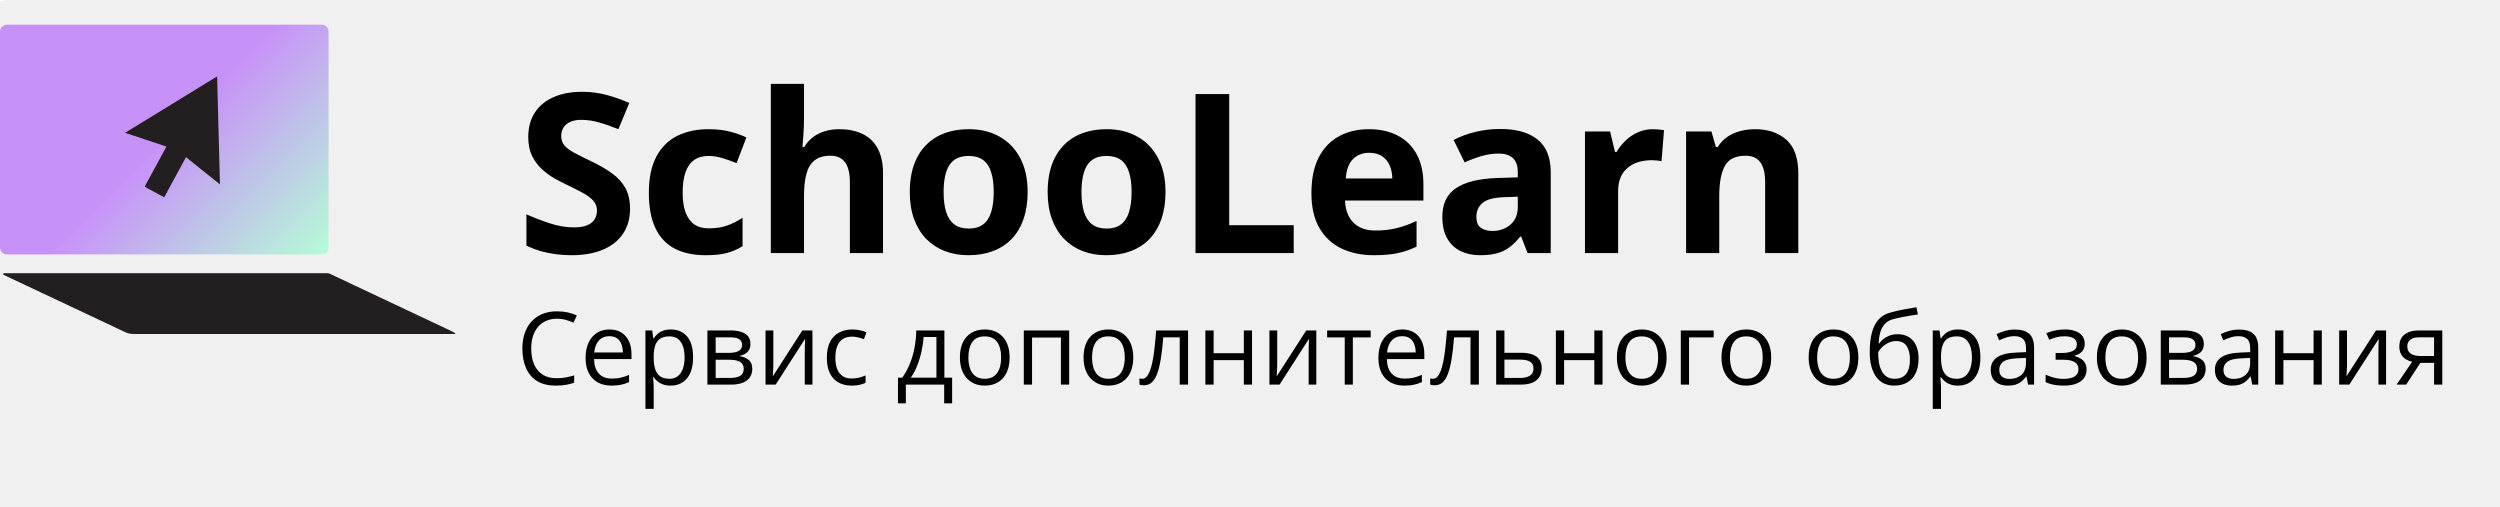
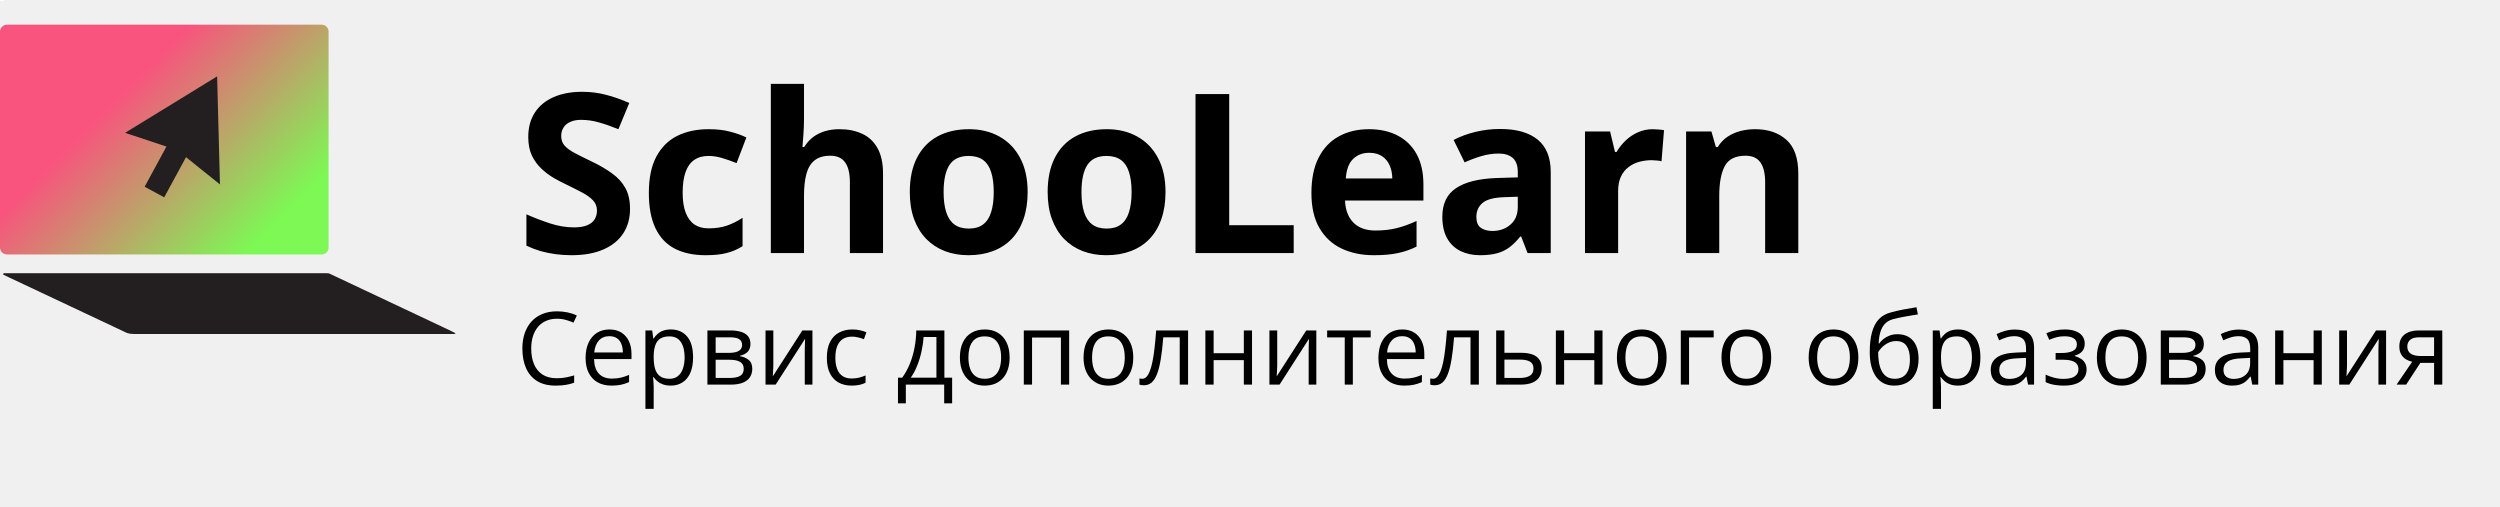
<svg xmlns="http://www.w3.org/2000/svg" width="247" height="50" viewBox="0 0 247 50" fill="none">
  <path d="M0.353 0H0V0.114H0.353V0Z" fill="white" />
-   <path fill-rule="evenodd" clip-rule="evenodd" d="M0.685 2.438H31.779C32.157 2.438 32.464 2.747 32.464 3.125V24.451C32.464 24.829 32.157 25.137 31.779 25.137H0.685C0.308 25.137 0 24.829 0 24.451V3.125C0 2.747 0.316 2.438 0.685 2.438Z" fill="url(#paint0_linear_414_15)" />
-   <path fill-rule="evenodd" clip-rule="evenodd" d="M13.218 32.997C23.509 32.997 33.8 32.997 44.082 32.997C45.154 32.997 45.33 33.058 44.381 32.609C40.505 30.779 36.63 28.957 32.754 27.126C32.464 26.985 32.49 26.994 32.174 26.994C21.593 26.994 11.003 26.994 0.422 26.994C0.325 26.994 0.228 27.1 0.387 27.17C4.35 29.036 8.323 30.911 12.286 32.777C12.479 32.874 12.699 32.997 13.218 32.997Z" fill="#231F20" />
-   <path fill-rule="evenodd" clip-rule="evenodd" d="M21.451 7.543L21.592 12.885L21.733 18.219L17.505 14.831L12.355 13.123L16.908 10.333L21.451 7.543Z" fill="#231F20" />
-   <path fill-rule="evenodd" clip-rule="evenodd" d="M17.199 13.088L19.132 14.135L16.224 19.495L14.29 18.448L17.199 13.088Z" fill="#231F20" />
+   <path fill-rule="evenodd" clip-rule="evenodd" d="M0.685 2.439H31.779C32.157 2.439 32.464 2.747 32.464 3.125V24.451C32.464 24.83 32.157 25.138 31.779 25.138H0.685C0.308 25.138 0 24.83 0 24.451V3.125C0 2.747 0.316 2.439 0.685 2.439Z" fill="url(#paint0_linear_1307_920)" />
+   <path fill-rule="evenodd" clip-rule="evenodd" d="M13.218 32.997C23.509 32.997 33.8 32.997 44.082 32.997C45.154 32.997 45.33 33.059 44.381 32.61C40.505 30.779 36.63 28.957 32.754 27.127C32.464 26.986 32.49 26.995 32.174 26.995C21.593 26.995 11.003 26.995 0.422 26.995C0.325 26.995 0.228 27.1 0.387 27.171C4.35 29.037 8.323 30.911 12.286 32.777C12.479 32.874 12.699 32.997 13.218 32.997Z" fill="#231F20" />
+   <path fill-rule="evenodd" clip-rule="evenodd" d="M21.451 7.544L21.592 12.886L21.733 18.22L17.505 14.831L12.355 13.124L16.908 10.334L21.451 7.544Z" fill="#231F20" />
+   <path fill-rule="evenodd" clip-rule="evenodd" d="M17.2 13.089L19.133 14.136L16.224 19.496L14.291 18.449L17.2 13.089Z" fill="#231F20" />
  <path d="M62.247 20.639C62.247 21.57 62.022 22.379 61.57 23.066C61.119 23.754 60.46 24.284 59.594 24.656C58.734 25.029 57.689 25.215 56.457 25.215C55.913 25.215 55.379 25.179 54.856 25.107C54.341 25.036 53.843 24.932 53.363 24.796C52.891 24.653 52.44 24.477 52.01 24.27V21.176C52.755 21.505 53.528 21.802 54.33 22.067C55.132 22.332 55.927 22.465 56.715 22.465C57.259 22.465 57.696 22.393 58.025 22.25C58.362 22.107 58.605 21.91 58.756 21.659C58.906 21.409 58.981 21.122 58.981 20.8C58.981 20.406 58.849 20.069 58.584 19.79C58.319 19.511 57.954 19.249 57.488 19.006C57.03 18.762 56.511 18.501 55.931 18.222C55.565 18.05 55.168 17.842 54.738 17.599C54.309 17.348 53.9 17.044 53.514 16.686C53.127 16.328 52.808 15.894 52.558 15.386C52.314 14.87 52.192 14.254 52.192 13.538C52.192 12.6 52.407 11.798 52.837 11.132C53.267 10.466 53.879 9.957 54.674 9.606C55.476 9.248 56.421 9.069 57.51 9.069C58.326 9.069 59.103 9.166 59.841 9.359C60.586 9.546 61.363 9.818 62.172 10.176L61.098 12.765C60.374 12.471 59.726 12.245 59.153 12.088C58.58 11.923 57.997 11.841 57.402 11.841C56.987 11.841 56.633 11.909 56.339 12.045C56.045 12.174 55.823 12.36 55.673 12.604C55.523 12.84 55.447 13.116 55.447 13.431C55.447 13.803 55.555 14.118 55.77 14.376C55.992 14.627 56.321 14.87 56.758 15.106C57.202 15.343 57.753 15.618 58.412 15.934C59.214 16.313 59.898 16.711 60.464 17.126C61.037 17.534 61.477 18.018 61.785 18.576C62.093 19.128 62.247 19.815 62.247 20.639ZM69.713 25.215C68.524 25.215 67.511 25 66.673 24.57C65.835 24.134 65.198 23.46 64.761 22.551C64.324 21.641 64.106 20.477 64.106 19.06C64.106 17.591 64.353 16.395 64.847 15.472C65.348 14.541 66.039 13.857 66.92 13.42C67.808 12.983 68.836 12.765 70.003 12.765C70.834 12.765 71.55 12.847 72.151 13.012C72.76 13.169 73.29 13.359 73.741 13.581L72.774 16.116C72.259 15.909 71.779 15.74 71.335 15.611C70.891 15.475 70.447 15.407 70.003 15.407C69.43 15.407 68.954 15.543 68.574 15.815C68.195 16.08 67.912 16.481 67.726 17.019C67.539 17.556 67.446 18.229 67.446 19.038C67.446 19.833 67.546 20.492 67.747 21.015C67.948 21.537 68.238 21.928 68.617 22.186C68.997 22.436 69.459 22.561 70.003 22.561C70.683 22.561 71.288 22.472 71.818 22.293C72.348 22.107 72.864 21.849 73.365 21.52V24.323C72.864 24.638 72.338 24.864 71.786 25C71.242 25.143 70.551 25.215 69.713 25.215ZM79.435 8.285V11.69C79.435 12.285 79.413 12.851 79.37 13.388C79.334 13.925 79.306 14.304 79.284 14.526H79.456C79.714 14.111 80.018 13.774 80.369 13.517C80.727 13.259 81.121 13.069 81.551 12.947C81.981 12.825 82.442 12.765 82.936 12.765C83.803 12.765 84.559 12.919 85.203 13.227C85.848 13.527 86.349 14.004 86.707 14.655C87.065 15.3 87.244 16.138 87.244 17.169V25H83.968V17.985C83.968 17.126 83.81 16.478 83.495 16.041C83.18 15.604 82.693 15.386 82.034 15.386C81.375 15.386 80.856 15.54 80.477 15.848C80.097 16.148 79.829 16.596 79.671 17.19C79.513 17.778 79.435 18.497 79.435 19.35V25H76.158V8.285H79.435ZM101.531 18.974C101.531 19.976 101.395 20.864 101.123 21.638C100.858 22.411 100.468 23.066 99.952 23.604C99.444 24.134 98.828 24.535 98.105 24.807C97.388 25.079 96.579 25.215 95.677 25.215C94.832 25.215 94.055 25.079 93.346 24.807C92.644 24.535 92.032 24.134 91.509 23.604C90.993 23.066 90.592 22.411 90.306 21.638C90.026 20.864 89.887 19.976 89.887 18.974C89.887 17.642 90.123 16.514 90.596 15.59C91.068 14.666 91.742 13.964 92.615 13.484C93.489 13.005 94.531 12.765 95.741 12.765C96.866 12.765 97.861 13.005 98.728 13.484C99.601 13.964 100.285 14.666 100.779 15.59C101.281 16.514 101.531 17.642 101.531 18.974ZM93.228 18.974C93.228 19.761 93.314 20.424 93.485 20.961C93.657 21.498 93.926 21.903 94.291 22.175C94.656 22.447 95.132 22.583 95.72 22.583C96.3 22.583 96.769 22.447 97.127 22.175C97.492 21.903 97.757 21.498 97.922 20.961C98.094 20.424 98.18 19.761 98.18 18.974C98.18 18.179 98.094 17.52 97.922 16.997C97.757 16.467 97.492 16.07 97.127 15.805C96.762 15.54 96.285 15.407 95.698 15.407C94.832 15.407 94.201 15.704 93.808 16.299C93.421 16.893 93.228 17.785 93.228 18.974ZM115.152 18.974C115.152 19.976 115.016 20.864 114.744 21.638C114.479 22.411 114.089 23.066 113.573 23.604C113.065 24.134 112.449 24.535 111.726 24.807C111.009 25.079 110.2 25.215 109.298 25.215C108.453 25.215 107.676 25.079 106.967 24.807C106.265 24.535 105.653 24.134 105.13 23.604C104.614 23.066 104.213 22.411 103.927 21.638C103.647 20.864 103.508 19.976 103.508 18.974C103.508 17.642 103.744 16.514 104.217 15.59C104.689 14.666 105.363 13.964 106.236 13.484C107.11 13.005 108.152 12.765 109.362 12.765C110.487 12.765 111.482 13.005 112.349 13.484C113.222 13.964 113.906 14.666 114.4 15.59C114.902 16.514 115.152 17.642 115.152 18.974ZM106.849 18.974C106.849 19.761 106.935 20.424 107.106 20.961C107.278 21.498 107.547 21.903 107.912 22.175C108.277 22.447 108.754 22.583 109.341 22.583C109.921 22.583 110.39 22.447 110.748 22.175C111.113 21.903 111.378 21.498 111.543 20.961C111.715 20.424 111.801 19.761 111.801 18.974C111.801 18.179 111.715 17.52 111.543 16.997C111.378 16.467 111.113 16.07 110.748 15.805C110.383 15.54 109.907 15.407 109.319 15.407C108.453 15.407 107.823 15.704 107.429 16.299C107.042 16.893 106.849 17.785 106.849 18.974ZM118.117 25V9.295H121.447V22.25H127.817V25H118.117ZM135.251 12.765C136.361 12.765 137.317 12.979 138.119 13.409C138.921 13.832 139.541 14.448 139.978 15.257C140.414 16.066 140.633 17.054 140.633 18.222V19.811H132.888C132.924 20.735 133.199 21.462 133.715 21.992C134.238 22.515 134.961 22.776 135.885 22.776C136.651 22.776 137.353 22.698 137.99 22.54C138.628 22.383 139.283 22.146 139.956 21.831V24.366C139.362 24.66 138.739 24.875 138.087 25.011C137.442 25.147 136.658 25.215 135.734 25.215C134.531 25.215 133.464 24.993 132.533 24.549C131.609 24.105 130.882 23.428 130.353 22.519C129.83 21.609 129.568 20.463 129.568 19.081C129.568 17.677 129.805 16.51 130.277 15.579C130.757 14.641 131.423 13.939 132.275 13.474C133.128 13.001 134.119 12.765 135.251 12.765ZM135.272 15.096C134.635 15.096 134.105 15.3 133.683 15.708C133.267 16.116 133.027 16.757 132.963 17.631H137.561C137.553 17.144 137.464 16.711 137.292 16.331C137.127 15.951 136.877 15.651 136.54 15.429C136.211 15.207 135.788 15.096 135.272 15.096ZM148.217 12.743C149.828 12.743 151.063 13.094 151.923 13.796C152.782 14.498 153.212 15.565 153.212 16.997V25H150.924L150.29 23.367H150.204C149.86 23.797 149.509 24.148 149.151 24.42C148.793 24.692 148.382 24.893 147.916 25.021C147.451 25.15 146.885 25.215 146.219 25.215C145.51 25.215 144.872 25.079 144.307 24.807C143.748 24.535 143.308 24.119 142.985 23.561C142.663 22.995 142.502 22.279 142.502 21.412C142.502 20.137 142.95 19.199 143.845 18.598C144.74 17.989 146.083 17.652 147.873 17.588L149.957 17.523V16.997C149.957 16.367 149.792 15.905 149.463 15.611C149.133 15.318 148.675 15.171 148.088 15.171C147.508 15.171 146.938 15.253 146.38 15.418C145.821 15.583 145.263 15.79 144.704 16.041L143.619 13.828C144.257 13.492 144.969 13.227 145.757 13.033C146.552 12.84 147.372 12.743 148.217 12.743ZM149.957 19.436L148.689 19.479C147.63 19.507 146.892 19.697 146.477 20.048C146.068 20.399 145.864 20.861 145.864 21.434C145.864 21.935 146.011 22.293 146.305 22.508C146.598 22.715 146.981 22.819 147.454 22.819C148.156 22.819 148.747 22.612 149.227 22.196C149.714 21.781 149.957 21.19 149.957 20.424V19.436ZM163.299 12.765C163.464 12.765 163.653 12.775 163.868 12.797C164.09 12.811 164.269 12.833 164.405 12.861L164.158 15.934C164.051 15.898 163.897 15.873 163.696 15.858C163.503 15.837 163.335 15.826 163.191 15.826C162.769 15.826 162.357 15.88 161.956 15.987C161.562 16.095 161.208 16.27 160.893 16.514C160.577 16.75 160.327 17.065 160.141 17.459C159.962 17.846 159.872 18.322 159.872 18.888V25H156.596V12.99H159.077L159.561 15.01H159.722C159.958 14.602 160.252 14.229 160.603 13.893C160.961 13.549 161.365 13.277 161.816 13.076C162.275 12.868 162.769 12.765 163.299 12.765ZM173.407 12.765C174.689 12.765 175.72 13.116 176.501 13.817C177.282 14.512 177.672 15.629 177.672 17.169V25H174.396V17.985C174.396 17.126 174.238 16.478 173.923 16.041C173.615 15.604 173.128 15.386 172.462 15.386C171.459 15.386 170.775 15.726 170.41 16.406C170.045 17.087 169.862 18.068 169.862 19.35V25H166.586V12.99H169.089L169.529 14.526H169.712C169.97 14.111 170.288 13.774 170.668 13.517C171.055 13.259 171.481 13.069 171.946 12.947C172.419 12.825 172.906 12.765 173.407 12.765Z" fill="black" />
  <path d="M55.028 31.491C54.634 31.491 54.28 31.56 53.964 31.696C53.651 31.83 53.384 32.025 53.163 32.282C52.945 32.536 52.777 32.844 52.66 33.205C52.543 33.566 52.484 33.973 52.484 34.426C52.484 35.025 52.577 35.546 52.763 35.988C52.952 36.428 53.231 36.768 53.602 37.009C53.977 37.25 54.444 37.37 55.004 37.37C55.323 37.37 55.622 37.344 55.902 37.292C56.185 37.237 56.461 37.168 56.727 37.087V37.81C56.467 37.907 56.194 37.979 55.907 38.024C55.621 38.073 55.281 38.098 54.887 38.098C54.161 38.098 53.554 37.948 53.065 37.648C52.58 37.346 52.216 36.919 51.972 36.369C51.731 35.819 51.61 35.17 51.61 34.421C51.61 33.88 51.685 33.387 51.835 32.941C51.988 32.492 52.209 32.105 52.499 31.779C52.792 31.454 53.15 31.203 53.573 31.027C54 30.848 54.488 30.759 55.038 30.759C55.399 30.759 55.748 30.795 56.083 30.866C56.418 30.938 56.721 31.04 56.991 31.174L56.659 31.877C56.431 31.773 56.181 31.683 55.907 31.608C55.637 31.53 55.344 31.491 55.028 31.491ZM60.214 32.551C60.67 32.551 61.06 32.652 61.386 32.853C61.711 33.055 61.96 33.339 62.133 33.703C62.305 34.065 62.392 34.488 62.392 34.973V35.476H58.695C58.705 36.104 58.861 36.582 59.164 36.911C59.467 37.24 59.893 37.404 60.443 37.404C60.782 37.404 61.081 37.373 61.342 37.312C61.602 37.25 61.872 37.158 62.152 37.038V37.751C61.882 37.871 61.614 37.959 61.347 38.015C61.083 38.07 60.77 38.098 60.409 38.098C59.895 38.098 59.446 37.993 59.062 37.785C58.681 37.574 58.384 37.264 58.173 36.857C57.961 36.45 57.855 35.953 57.855 35.363C57.855 34.787 57.952 34.289 58.144 33.869C58.339 33.446 58.612 33.12 58.964 32.893C59.319 32.665 59.735 32.551 60.214 32.551ZM60.204 33.215C59.771 33.215 59.426 33.356 59.169 33.64C58.912 33.923 58.759 34.318 58.71 34.826H61.542C61.539 34.507 61.488 34.227 61.391 33.986C61.296 33.742 61.151 33.553 60.956 33.42C60.761 33.283 60.51 33.215 60.204 33.215ZM66.283 32.551C66.951 32.551 67.483 32.78 67.88 33.239C68.277 33.698 68.476 34.388 68.476 35.31C68.476 35.918 68.384 36.429 68.202 36.843C68.02 37.256 67.763 37.569 67.431 37.78C67.102 37.992 66.713 38.098 66.264 38.098C65.981 38.098 65.731 38.06 65.517 37.985C65.302 37.91 65.118 37.81 64.965 37.683C64.812 37.556 64.685 37.417 64.584 37.268H64.525C64.535 37.395 64.546 37.547 64.56 37.727C64.576 37.906 64.584 38.062 64.584 38.195V40.393H63.769V32.648H64.438L64.545 33.44H64.584C64.688 33.277 64.815 33.129 64.965 32.995C65.115 32.858 65.297 32.751 65.512 32.673C65.73 32.592 65.987 32.551 66.283 32.551ZM66.142 33.234C65.77 33.234 65.471 33.306 65.243 33.449C65.019 33.592 64.854 33.807 64.75 34.094C64.646 34.377 64.591 34.733 64.584 35.163V35.319C64.584 35.772 64.633 36.154 64.731 36.467C64.831 36.779 64.996 37.017 65.224 37.18C65.455 37.342 65.764 37.424 66.151 37.424C66.483 37.424 66.76 37.334 66.981 37.155C67.203 36.976 67.367 36.727 67.475 36.408C67.585 36.086 67.641 35.717 67.641 35.3C67.641 34.668 67.517 34.167 67.269 33.796C67.025 33.422 66.649 33.234 66.142 33.234ZM74.144 33.991C74.144 34.327 74.047 34.589 73.852 34.777C73.656 34.963 73.404 35.088 73.095 35.153V35.192C73.43 35.238 73.718 35.358 73.959 35.554C74.203 35.746 74.325 36.04 74.325 36.438C74.325 36.743 74.252 37.014 74.106 37.248C73.959 37.482 73.73 37.666 73.417 37.8C73.105 37.933 72.698 38 72.196 38H69.892V32.648H72.177C72.561 32.648 72.899 32.692 73.192 32.78C73.489 32.865 73.721 33.005 73.891 33.2C74.06 33.395 74.144 33.659 74.144 33.991ZM73.481 36.438C73.481 36.122 73.36 35.894 73.119 35.754C72.882 35.614 72.535 35.544 72.079 35.544H70.707V37.341H72.099C72.548 37.341 72.89 37.273 73.124 37.136C73.362 36.996 73.481 36.763 73.481 36.438ZM73.319 34.084C73.319 33.83 73.227 33.641 73.041 33.518C72.856 33.391 72.551 33.327 72.128 33.327H70.707V34.865H71.986C72.426 34.865 72.758 34.802 72.982 34.675C73.207 34.548 73.319 34.351 73.319 34.084ZM76.405 32.648V36.013C76.405 36.078 76.404 36.162 76.4 36.267C76.397 36.367 76.392 36.477 76.386 36.594C76.379 36.708 76.373 36.818 76.366 36.926C76.363 37.03 76.358 37.116 76.352 37.185L79.272 32.648H80.268V38H79.511V34.719C79.511 34.615 79.512 34.481 79.516 34.318C79.519 34.156 79.524 33.996 79.53 33.84C79.537 33.68 79.542 33.557 79.545 33.469L76.635 38H75.634V32.648H76.405ZM84.135 38.098C83.653 38.098 83.228 37.998 82.86 37.8C82.493 37.601 82.206 37.298 82.001 36.892C81.796 36.485 81.693 35.972 81.693 35.353C81.693 34.706 81.801 34.177 82.016 33.767C82.234 33.353 82.533 33.047 82.914 32.849C83.295 32.65 83.728 32.551 84.213 32.551C84.48 32.551 84.737 32.578 84.984 32.634C85.235 32.686 85.44 32.753 85.6 32.834L85.356 33.513C85.193 33.448 85.004 33.389 84.789 33.337C84.578 33.285 84.379 33.259 84.193 33.259C83.822 33.259 83.513 33.339 83.266 33.498C83.022 33.658 82.838 33.892 82.714 34.201C82.593 34.51 82.533 34.891 82.533 35.344C82.533 35.777 82.592 36.146 82.709 36.452C82.829 36.758 83.007 36.992 83.241 37.155C83.479 37.315 83.775 37.395 84.13 37.395C84.413 37.395 84.669 37.365 84.897 37.307C85.124 37.245 85.331 37.173 85.517 37.092V37.815C85.338 37.906 85.137 37.976 84.916 38.024C84.698 38.073 84.438 38.098 84.135 38.098ZM93.305 32.648V37.312H94.071V39.851H93.285V38H89.496V39.851H88.72V37.312H89.14C89.446 36.888 89.7 36.425 89.901 35.92C90.103 35.415 90.256 34.886 90.36 34.333C90.465 33.776 90.52 33.215 90.526 32.648H93.305ZM92.519 33.293H91.249C91.22 33.768 91.15 34.252 91.039 34.743C90.932 35.235 90.788 35.703 90.609 36.149C90.43 36.592 90.222 36.98 89.984 37.312H92.519V33.293ZM99.75 35.315C99.75 35.754 99.693 36.146 99.579 36.491C99.465 36.836 99.301 37.128 99.086 37.365C98.871 37.603 98.611 37.785 98.305 37.912C98.002 38.036 97.659 38.098 97.274 38.098C96.916 38.098 96.588 38.036 96.288 37.912C95.992 37.785 95.735 37.603 95.517 37.365C95.302 37.128 95.134 36.836 95.014 36.491C94.897 36.146 94.838 35.754 94.838 35.315C94.838 34.728 94.937 34.23 95.136 33.82C95.334 33.407 95.618 33.093 95.985 32.878C96.356 32.66 96.797 32.551 97.309 32.551C97.797 32.551 98.223 32.66 98.588 32.878C98.956 33.096 99.241 33.412 99.442 33.825C99.647 34.235 99.75 34.732 99.75 35.315ZM95.678 35.315C95.678 35.744 95.735 36.117 95.849 36.433C95.963 36.748 96.138 36.992 96.376 37.165C96.614 37.338 96.92 37.424 97.294 37.424C97.665 37.424 97.969 37.338 98.207 37.165C98.448 36.992 98.625 36.748 98.739 36.433C98.853 36.117 98.91 35.744 98.91 35.315C98.91 34.888 98.853 34.52 98.739 34.211C98.625 33.898 98.45 33.658 98.212 33.488C97.974 33.319 97.667 33.234 97.289 33.234C96.732 33.234 96.324 33.418 96.064 33.786C95.806 34.154 95.678 34.663 95.678 35.315ZM105.634 32.648V38H104.818V33.347H101.967V38H101.151V32.648H105.634ZM111.967 35.315C111.967 35.754 111.91 36.146 111.796 36.491C111.682 36.836 111.518 37.128 111.303 37.365C111.088 37.603 110.827 37.785 110.521 37.912C110.219 38.036 109.875 38.098 109.491 38.098C109.133 38.098 108.804 38.036 108.505 37.912C108.209 37.785 107.951 37.603 107.733 37.365C107.519 37.128 107.351 36.836 107.23 36.491C107.113 36.146 107.055 35.754 107.055 35.315C107.055 34.728 107.154 34.23 107.353 33.82C107.551 33.407 107.834 33.093 108.202 32.878C108.573 32.66 109.014 32.551 109.525 32.551C110.014 32.551 110.44 32.66 110.805 32.878C111.173 33.096 111.457 33.412 111.659 33.825C111.864 34.235 111.967 34.732 111.967 35.315ZM107.895 35.315C107.895 35.744 107.951 36.117 108.065 36.433C108.179 36.748 108.355 36.992 108.593 37.165C108.83 37.338 109.136 37.424 109.511 37.424C109.882 37.424 110.186 37.338 110.424 37.165C110.665 36.992 110.842 36.748 110.956 36.433C111.07 36.117 111.127 35.744 111.127 35.315C111.127 34.888 111.07 34.52 110.956 34.211C110.842 33.898 110.666 33.658 110.429 33.488C110.191 33.319 109.883 33.234 109.506 33.234C108.949 33.234 108.541 33.418 108.28 33.786C108.023 34.154 107.895 34.663 107.895 35.315ZM117.382 38H116.557V33.327H114.931C114.866 34.17 114.783 34.893 114.682 35.495C114.584 36.094 114.46 36.584 114.311 36.965C114.164 37.342 113.985 37.621 113.773 37.8C113.565 37.976 113.316 38.063 113.026 38.063C112.938 38.063 112.855 38.059 112.777 38.049C112.699 38.039 112.632 38.023 112.577 38V37.385C112.619 37.398 112.663 37.408 112.709 37.414C112.758 37.421 112.808 37.424 112.86 37.424C113.007 37.424 113.14 37.364 113.261 37.243C113.384 37.12 113.495 36.934 113.593 36.687C113.694 36.439 113.783 36.127 113.861 35.749C113.939 35.368 114.008 34.921 114.066 34.406C114.128 33.889 114.182 33.303 114.228 32.648H117.382V38ZM119.906 32.648V34.895H122.89V32.648H123.7V38H122.89V35.583H119.906V38H119.091V32.648H119.906ZM126.19 32.648V36.013C126.19 36.078 126.189 36.162 126.186 36.267C126.182 36.367 126.177 36.477 126.171 36.594C126.164 36.708 126.158 36.818 126.151 36.926C126.148 37.03 126.143 37.116 126.137 37.185L129.057 32.648H130.053V38H129.296V34.719C129.296 34.615 129.298 34.481 129.301 34.318C129.304 34.156 129.309 33.996 129.315 33.84C129.322 33.68 129.327 33.557 129.33 33.469L126.42 38H125.419V32.648H126.19ZM135.424 33.337H133.661V38H132.86V33.337H131.122V32.648H135.424V33.337ZM138.544 32.551C139 32.551 139.39 32.652 139.716 32.853C140.041 33.055 140.29 33.339 140.463 33.703C140.635 34.065 140.722 34.488 140.722 34.973V35.476H137.025C137.035 36.104 137.191 36.582 137.494 36.911C137.797 37.24 138.223 37.404 138.773 37.404C139.112 37.404 139.411 37.373 139.672 37.312C139.932 37.25 140.202 37.158 140.482 37.038V37.751C140.212 37.871 139.944 37.959 139.677 38.015C139.413 38.07 139.101 38.098 138.739 38.098C138.225 38.098 137.776 37.993 137.392 37.785C137.011 37.574 136.715 37.264 136.503 36.857C136.291 36.45 136.186 35.953 136.186 35.363C136.186 34.787 136.282 34.289 136.474 33.869C136.669 33.446 136.942 33.12 137.294 32.893C137.649 32.665 138.065 32.551 138.544 32.551ZM138.534 33.215C138.101 33.215 137.756 33.356 137.499 33.64C137.242 33.923 137.089 34.318 137.04 34.826H139.872C139.869 34.507 139.818 34.227 139.721 33.986C139.626 33.742 139.481 33.553 139.286 33.42C139.091 33.283 138.84 33.215 138.534 33.215ZM146.112 38H145.287V33.327H143.661C143.596 34.17 143.513 34.893 143.412 35.495C143.314 36.094 143.191 36.584 143.041 36.965C142.895 37.342 142.715 37.621 142.504 37.8C142.296 37.976 142.047 38.063 141.757 38.063C141.669 38.063 141.586 38.059 141.508 38.049C141.43 38.039 141.363 38.023 141.308 38V37.385C141.35 37.398 141.394 37.408 141.439 37.414C141.488 37.421 141.539 37.424 141.591 37.424C141.737 37.424 141.871 37.364 141.991 37.243C142.115 37.12 142.226 36.934 142.323 36.687C142.424 36.439 142.514 36.127 142.592 35.749C142.67 35.368 142.738 34.921 142.797 34.406C142.859 33.889 142.912 33.303 142.958 32.648H146.112V38ZM148.637 34.855H150.277C150.733 34.855 151.112 34.912 151.415 35.026C151.718 35.14 151.944 35.31 152.094 35.534C152.247 35.759 152.323 36.037 152.323 36.369C152.323 36.701 152.248 36.989 152.099 37.233C151.952 37.477 151.724 37.666 151.415 37.8C151.109 37.933 150.714 38 150.229 38H147.821V32.648H148.637V34.855ZM151.508 36.408C151.508 36.079 151.391 35.852 151.156 35.725C150.925 35.594 150.601 35.529 150.185 35.529H148.637V37.341H150.189C150.58 37.341 150.897 37.269 151.142 37.126C151.386 36.98 151.508 36.74 151.508 36.408ZM154.535 32.648V34.895H157.519V32.648H158.329V38H157.519V35.583H154.535V38H153.72V32.648H154.535ZM164.662 35.315C164.662 35.754 164.605 36.146 164.491 36.491C164.377 36.836 164.213 37.128 163.998 37.365C163.783 37.603 163.523 37.785 163.217 37.912C162.914 38.036 162.571 38.098 162.187 38.098C161.828 38.098 161.5 38.036 161.2 37.912C160.904 37.785 160.647 37.603 160.429 37.365C160.214 37.128 160.046 36.836 159.926 36.491C159.809 36.146 159.75 35.754 159.75 35.315C159.75 34.728 159.849 34.23 160.048 33.82C160.246 33.407 160.53 33.093 160.897 32.878C161.269 32.66 161.71 32.551 162.221 32.551C162.709 32.551 163.135 32.66 163.5 32.878C163.868 33.096 164.153 33.412 164.354 33.825C164.56 34.235 164.662 34.732 164.662 35.315ZM160.59 35.315C160.59 35.744 160.647 36.117 160.761 36.433C160.875 36.748 161.05 36.992 161.288 37.165C161.526 37.338 161.832 37.424 162.206 37.424C162.577 37.424 162.882 37.338 163.119 37.165C163.36 36.992 163.537 36.748 163.651 36.433C163.765 36.117 163.822 35.744 163.822 35.315C163.822 34.888 163.765 34.52 163.651 34.211C163.537 33.898 163.362 33.658 163.124 33.488C162.886 33.319 162.579 33.234 162.201 33.234C161.645 33.234 161.236 33.418 160.976 33.786C160.718 34.154 160.59 34.663 160.59 35.315ZM169.311 32.648V33.337H166.879V38H166.063V32.648H169.311ZM174.994 35.315C174.994 35.754 174.937 36.146 174.823 36.491C174.709 36.836 174.545 37.128 174.33 37.365C174.115 37.603 173.855 37.785 173.549 37.912C173.246 38.036 172.903 38.098 172.519 38.098C172.16 38.098 171.832 38.036 171.532 37.912C171.236 37.785 170.979 37.603 170.761 37.365C170.546 37.128 170.378 36.836 170.258 36.491C170.141 36.146 170.082 35.754 170.082 35.315C170.082 34.728 170.181 34.23 170.38 33.82C170.578 33.407 170.862 33.093 171.229 32.878C171.601 32.66 172.042 32.551 172.553 32.551C173.041 32.551 173.467 32.66 173.832 32.878C174.2 33.096 174.485 33.412 174.687 33.825C174.892 34.235 174.994 34.732 174.994 35.315ZM170.922 35.315C170.922 35.744 170.979 36.117 171.093 36.433C171.207 36.748 171.382 36.992 171.62 37.165C171.858 37.338 172.164 37.424 172.538 37.424C172.909 37.424 173.214 37.338 173.451 37.165C173.692 36.992 173.869 36.748 173.983 36.433C174.097 36.117 174.154 35.744 174.154 35.315C174.154 34.888 174.097 34.52 173.983 34.211C173.869 33.898 173.694 33.658 173.456 33.488C173.218 33.319 172.911 33.234 172.533 33.234C171.977 33.234 171.568 33.418 171.308 33.786C171.05 34.154 170.922 34.663 170.922 35.315ZM183.607 35.315C183.607 35.754 183.55 36.146 183.437 36.491C183.323 36.836 183.158 37.128 182.943 37.365C182.729 37.603 182.468 37.785 182.162 37.912C181.859 38.036 181.516 38.098 181.132 38.098C180.774 38.098 180.445 38.036 180.146 37.912C179.849 37.785 179.592 37.603 179.374 37.365C179.159 37.128 178.992 36.836 178.871 36.491C178.754 36.146 178.695 35.754 178.695 35.315C178.695 34.728 178.795 34.23 178.993 33.82C179.192 33.407 179.475 33.093 179.843 32.878C180.214 32.66 180.655 32.551 181.166 32.551C181.654 32.551 182.081 32.66 182.445 32.878C182.813 33.096 183.098 33.412 183.3 33.825C183.505 34.235 183.607 34.732 183.607 35.315ZM179.535 35.315C179.535 35.744 179.592 36.117 179.706 36.433C179.82 36.748 179.996 36.992 180.233 37.165C180.471 37.338 180.777 37.424 181.151 37.424C181.522 37.424 181.827 37.338 182.064 37.165C182.305 36.992 182.483 36.748 182.597 36.433C182.711 36.117 182.768 35.744 182.768 35.315C182.768 34.888 182.711 34.52 182.597 34.211C182.483 33.898 182.307 33.658 182.069 33.488C181.832 33.319 181.524 33.234 181.146 33.234C180.59 33.234 180.181 33.418 179.921 33.786C179.664 34.154 179.535 34.663 179.535 35.315ZM184.73 34.787C184.73 34.025 184.804 33.376 184.95 32.839C185.097 32.298 185.323 31.866 185.629 31.54C185.938 31.211 186.335 30.987 186.82 30.866C187.237 30.752 187.66 30.655 188.09 30.573C188.52 30.489 188.938 30.415 189.345 30.354L189.486 31.066C189.281 31.096 189.066 31.13 188.842 31.169C188.617 31.205 188.393 31.244 188.168 31.286C187.943 31.325 187.732 31.367 187.533 31.413C187.335 31.455 187.159 31.499 187.006 31.545C186.729 31.62 186.49 31.75 186.288 31.936C186.09 32.121 185.932 32.377 185.814 32.702C185.701 33.028 185.632 33.438 185.609 33.933H185.668C185.766 33.789 185.899 33.648 186.068 33.508C186.238 33.368 186.439 33.252 186.674 33.161C186.908 33.067 187.172 33.02 187.465 33.02C187.927 33.02 188.313 33.12 188.622 33.322C188.931 33.521 189.164 33.801 189.32 34.162C189.477 34.523 189.555 34.947 189.555 35.432C189.555 36.014 189.454 36.504 189.252 36.901C189.053 37.298 188.773 37.598 188.412 37.8C188.051 37.998 187.626 38.098 187.138 38.098C186.76 38.098 186.422 38.024 186.122 37.878C185.826 37.731 185.574 37.517 185.365 37.233C185.16 36.95 185.002 36.603 184.892 36.193C184.784 35.783 184.73 35.315 184.73 34.787ZM187.201 37.424C187.51 37.424 187.776 37.359 187.997 37.228C188.222 37.098 188.394 36.893 188.515 36.613C188.638 36.33 188.7 35.962 188.7 35.51C188.7 34.943 188.591 34.501 188.373 34.182C188.158 33.859 187.813 33.698 187.338 33.698C187.042 33.698 186.773 33.762 186.532 33.889C186.291 34.012 186.088 34.16 185.922 34.333C185.756 34.505 185.635 34.66 185.561 34.797C185.561 35.129 185.585 35.451 185.634 35.764C185.683 36.076 185.767 36.358 185.888 36.608C186.008 36.859 186.174 37.058 186.386 37.204C186.601 37.351 186.872 37.424 187.201 37.424ZM193.471 32.551C194.138 32.551 194.67 32.78 195.067 33.239C195.465 33.698 195.663 34.388 195.663 35.31C195.663 35.918 195.572 36.429 195.39 36.843C195.207 37.256 194.95 37.569 194.618 37.78C194.289 37.992 193.9 38.098 193.451 38.098C193.168 38.098 192.919 38.06 192.704 37.985C192.489 37.91 192.305 37.81 192.152 37.683C191.999 37.556 191.872 37.417 191.771 37.268H191.713C191.723 37.395 191.734 37.547 191.747 37.727C191.763 37.906 191.771 38.062 191.771 38.195V40.393H190.956V32.648H191.625L191.732 33.44H191.771C191.876 33.277 192.003 33.129 192.152 32.995C192.302 32.858 192.484 32.751 192.699 32.673C192.917 32.592 193.174 32.551 193.471 32.551ZM193.329 33.234C192.958 33.234 192.659 33.306 192.431 33.449C192.206 33.592 192.042 33.807 191.938 34.094C191.833 34.377 191.778 34.733 191.771 35.163V35.319C191.771 35.772 191.82 36.154 191.918 36.467C192.019 36.779 192.183 37.017 192.411 37.18C192.642 37.342 192.951 37.424 193.339 37.424C193.671 37.424 193.948 37.334 194.169 37.155C194.39 36.976 194.555 36.727 194.662 36.408C194.773 36.086 194.828 35.717 194.828 35.3C194.828 34.668 194.704 34.167 194.457 33.796C194.213 33.422 193.837 33.234 193.329 33.234ZM199.081 32.56C199.719 32.56 200.193 32.704 200.502 32.99C200.811 33.277 200.966 33.734 200.966 34.362V38H200.375L200.219 37.209H200.18C200.03 37.404 199.874 37.569 199.711 37.702C199.548 37.832 199.359 37.932 199.145 38C198.933 38.065 198.673 38.098 198.363 38.098C198.038 38.098 197.748 38.041 197.494 37.927C197.243 37.813 197.045 37.64 196.898 37.409C196.755 37.178 196.684 36.885 196.684 36.53C196.684 35.996 196.895 35.586 197.318 35.3C197.742 35.013 198.386 34.857 199.252 34.831L200.175 34.792V34.465C200.175 34.003 200.076 33.679 199.877 33.493C199.678 33.308 199.398 33.215 199.037 33.215C198.757 33.215 198.49 33.255 198.236 33.337C197.982 33.418 197.742 33.514 197.514 33.625L197.265 33.01C197.506 32.886 197.782 32.78 198.095 32.692C198.407 32.605 198.736 32.56 199.081 32.56ZM200.165 35.363L199.35 35.398C198.682 35.423 198.212 35.533 197.938 35.725C197.665 35.917 197.528 36.188 197.528 36.54C197.528 36.846 197.621 37.072 197.807 37.219C197.992 37.365 198.238 37.438 198.544 37.438C199.019 37.438 199.408 37.307 199.711 37.043C200.014 36.779 200.165 36.384 200.165 35.856V35.363ZM204.013 32.551C204.413 32.551 204.76 32.606 205.053 32.717C205.346 32.824 205.572 32.982 205.731 33.19C205.891 33.399 205.971 33.653 205.971 33.952C205.971 34.274 205.883 34.532 205.707 34.724C205.531 34.916 205.289 35.054 204.979 35.139V35.178C205.198 35.236 205.395 35.321 205.57 35.432C205.749 35.539 205.891 35.682 205.995 35.861C206.103 36.037 206.156 36.257 206.156 36.52C206.156 36.82 206.075 37.09 205.912 37.331C205.749 37.569 205.502 37.756 205.17 37.893C204.838 38.029 204.418 38.098 203.91 38.098C203.66 38.098 203.422 38.083 203.197 38.054C202.973 38.028 202.769 37.989 202.587 37.937C202.405 37.884 202.245 37.823 202.108 37.751V37.014C202.336 37.124 202.603 37.222 202.909 37.307C203.215 37.391 203.546 37.434 203.9 37.434C204.174 37.434 204.42 37.403 204.638 37.341C204.856 37.276 205.028 37.173 205.155 37.033C205.285 36.89 205.351 36.703 205.351 36.472C205.351 36.26 205.294 36.086 205.18 35.949C205.066 35.809 204.895 35.707 204.667 35.642C204.442 35.573 204.158 35.539 203.812 35.539H203.095V34.875H203.686C204.145 34.875 204.511 34.81 204.784 34.68C205.058 34.55 205.194 34.33 205.194 34.02C205.194 33.754 205.089 33.555 204.877 33.425C204.665 33.291 204.363 33.225 203.969 33.225C203.676 33.225 203.417 33.255 203.192 33.317C202.968 33.376 202.725 33.461 202.465 33.571L202.177 32.922C202.457 32.798 202.75 32.705 203.056 32.644C203.362 32.582 203.681 32.551 204.013 32.551ZM212.084 35.315C212.084 35.754 212.027 36.146 211.913 36.491C211.799 36.836 211.635 37.128 211.42 37.365C211.205 37.603 210.945 37.785 210.639 37.912C210.336 38.036 209.993 38.098 209.608 38.098C209.25 38.098 208.922 38.036 208.622 37.912C208.326 37.785 208.069 37.603 207.851 37.365C207.636 37.128 207.468 36.836 207.348 36.491C207.23 36.146 207.172 35.754 207.172 35.315C207.172 34.728 207.271 34.23 207.47 33.82C207.668 33.407 207.951 33.093 208.319 32.878C208.69 32.66 209.132 32.551 209.643 32.551C210.131 32.551 210.557 32.66 210.922 32.878C211.29 33.096 211.575 33.412 211.776 33.825C211.981 34.235 212.084 34.732 212.084 35.315ZM208.012 35.315C208.012 35.744 208.069 36.117 208.183 36.433C208.297 36.748 208.472 36.992 208.71 37.165C208.948 37.338 209.254 37.424 209.628 37.424C209.999 37.424 210.303 37.338 210.541 37.165C210.782 36.992 210.959 36.748 211.073 36.433C211.187 36.117 211.244 35.744 211.244 35.315C211.244 34.888 211.187 34.52 211.073 34.211C210.959 33.898 210.784 33.658 210.546 33.488C210.308 33.319 210.001 33.234 209.623 33.234C209.066 33.234 208.658 33.418 208.397 33.786C208.14 34.154 208.012 34.663 208.012 35.315ZM217.738 33.991C217.738 34.327 217.641 34.589 217.445 34.777C217.25 34.963 216.998 35.088 216.688 35.153V35.192C217.024 35.238 217.312 35.358 217.553 35.554C217.797 35.746 217.919 36.04 217.919 36.438C217.919 36.743 217.846 37.014 217.699 37.248C217.553 37.482 217.323 37.666 217.011 37.8C216.698 37.933 216.291 38 215.79 38H213.485V32.648H215.771C216.155 32.648 216.493 32.692 216.786 32.78C217.082 32.865 217.315 33.005 217.484 33.2C217.654 33.395 217.738 33.659 217.738 33.991ZM217.074 36.438C217.074 36.122 216.954 35.894 216.713 35.754C216.475 35.614 216.129 35.544 215.673 35.544H214.301V37.341H215.692C216.142 37.341 216.483 37.273 216.718 37.136C216.955 36.996 217.074 36.763 217.074 36.438ZM216.913 34.084C216.913 33.83 216.82 33.641 216.635 33.518C216.449 33.391 216.145 33.327 215.722 33.327H214.301V34.865H215.58C216.02 34.865 216.352 34.802 216.576 34.675C216.801 34.548 216.913 34.351 216.913 34.084ZM221.229 32.56C221.868 32.56 222.341 32.704 222.65 32.99C222.96 33.277 223.114 33.734 223.114 34.362V38H222.523L222.367 37.209H222.328C222.178 37.404 222.022 37.569 221.859 37.702C221.697 37.832 221.508 37.932 221.293 38C221.081 38.065 220.821 38.098 220.512 38.098C220.186 38.098 219.896 38.041 219.643 37.927C219.392 37.813 219.193 37.64 219.047 37.409C218.904 37.178 218.832 36.885 218.832 36.53C218.832 35.996 219.044 35.586 219.467 35.3C219.89 35.013 220.535 34.857 221.4 34.831L222.323 34.792V34.465C222.323 34.003 222.224 33.679 222.025 33.493C221.827 33.308 221.547 33.215 221.186 33.215C220.906 33.215 220.639 33.255 220.385 33.337C220.131 33.418 219.89 33.514 219.662 33.625L219.413 33.01C219.654 32.886 219.931 32.78 220.243 32.692C220.556 32.605 220.884 32.56 221.229 32.56ZM222.313 35.363L221.498 35.398C220.831 35.423 220.36 35.533 220.087 35.725C219.813 35.917 219.677 36.188 219.677 36.54C219.677 36.846 219.77 37.072 219.955 37.219C220.141 37.365 220.386 37.438 220.692 37.438C221.168 37.438 221.557 37.307 221.859 37.043C222.162 36.779 222.313 36.384 222.313 35.856V35.363ZM225.6 32.648V34.895H228.583V32.648H229.394V38H228.583V35.583H225.6V38H224.784V32.648H225.6ZM231.884 32.648V36.013C231.884 36.078 231.882 36.162 231.879 36.267C231.876 36.367 231.871 36.477 231.864 36.594C231.858 36.708 231.851 36.818 231.845 36.926C231.841 37.03 231.837 37.116 231.83 37.185L234.75 32.648H235.746V38H234.989V34.719C234.989 34.615 234.991 34.481 234.994 34.318C234.997 34.156 235.002 33.996 235.009 33.84C235.015 33.68 235.02 33.557 235.023 33.469L232.113 38H231.112V32.648H231.884ZM237.729 38H236.781L238.324 35.744C238.1 35.695 237.891 35.612 237.699 35.495C237.507 35.375 237.351 35.21 237.23 35.002C237.113 34.794 237.055 34.535 237.055 34.226C237.055 33.711 237.226 33.321 237.567 33.054C237.912 32.783 238.367 32.648 238.93 32.648H241.298V38H240.487V35.852H239.13L237.729 38ZM237.841 34.23C237.841 34.55 237.955 34.787 238.183 34.943C238.41 35.096 238.736 35.173 239.159 35.173H240.487V33.327H239.018C238.601 33.327 238.3 33.412 238.114 33.581C237.932 33.747 237.841 33.964 237.841 34.23Z" fill="black" />
  <defs>
-     <linearGradient id="paint0_linear_414_15" x1="2.653" y1="0.187" x2="29.853" y2="27.346" gradientUnits="userSpaceOnUse">
-       <stop offset="0.498" stop-color="#C792F8" />
-       <stop offset="1" stop-color="#B5FBD6" />
+     <linearGradient id="paint0_linear_1307_920" x1="2.653" y1="0.188" x2="29.853" y2="27.347" gradientUnits="userSpaceOnUse">
+       <stop offset="0.339" stop-color="#F8547D" />
+       <stop offset="0.854" stop-color="#7DF854" />
    </linearGradient>
  </defs>
</svg>
